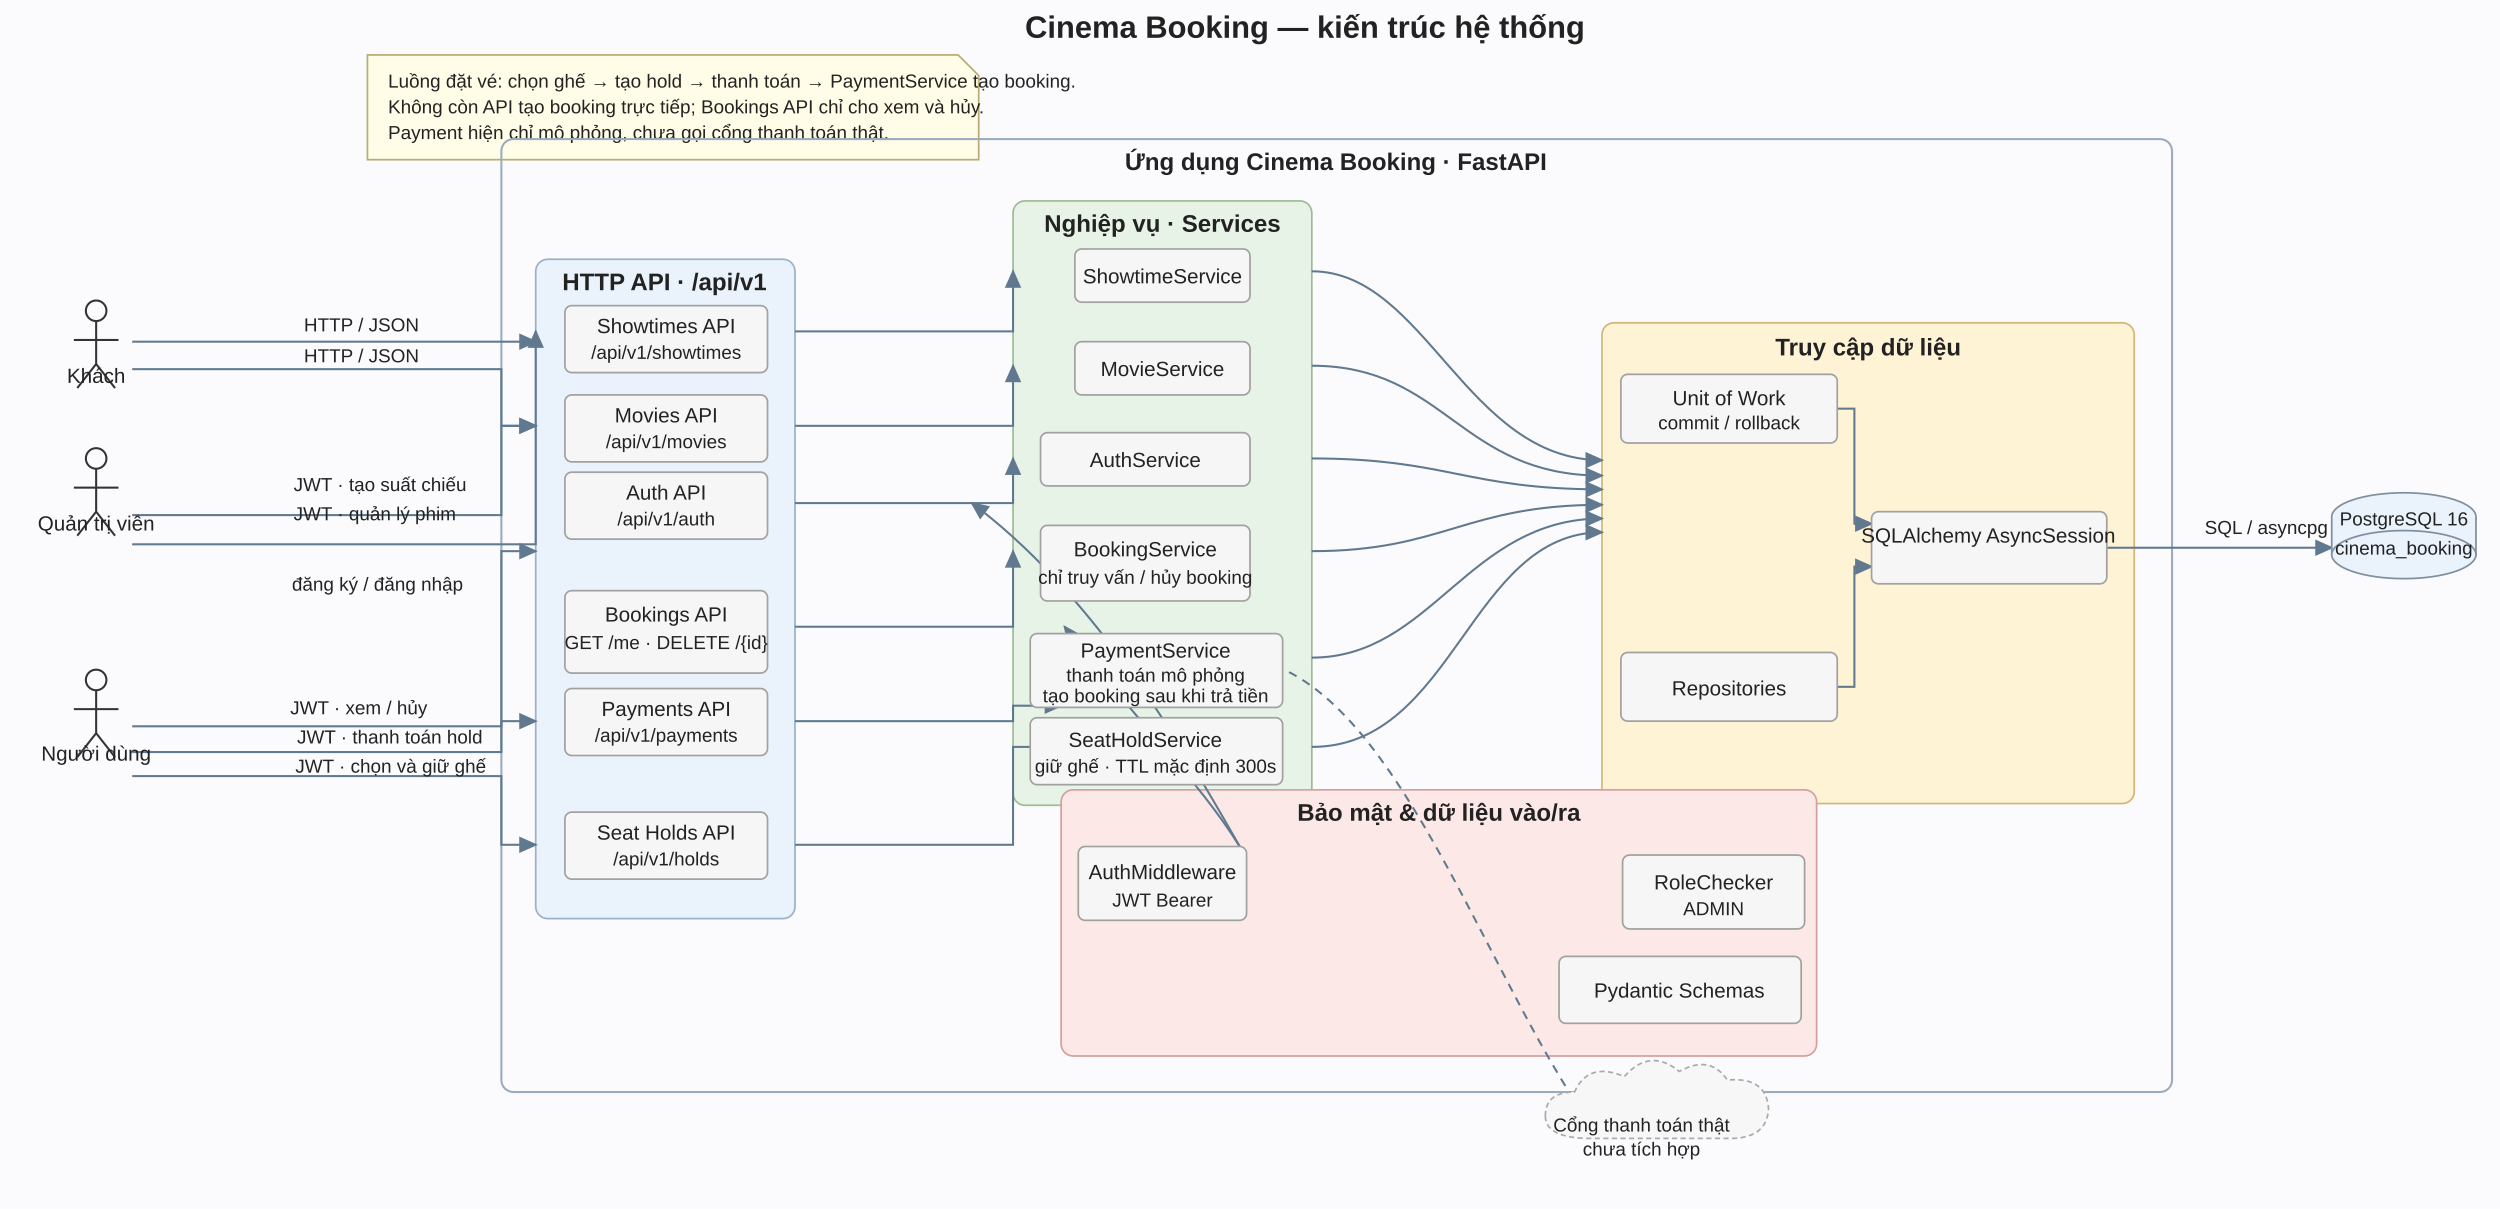
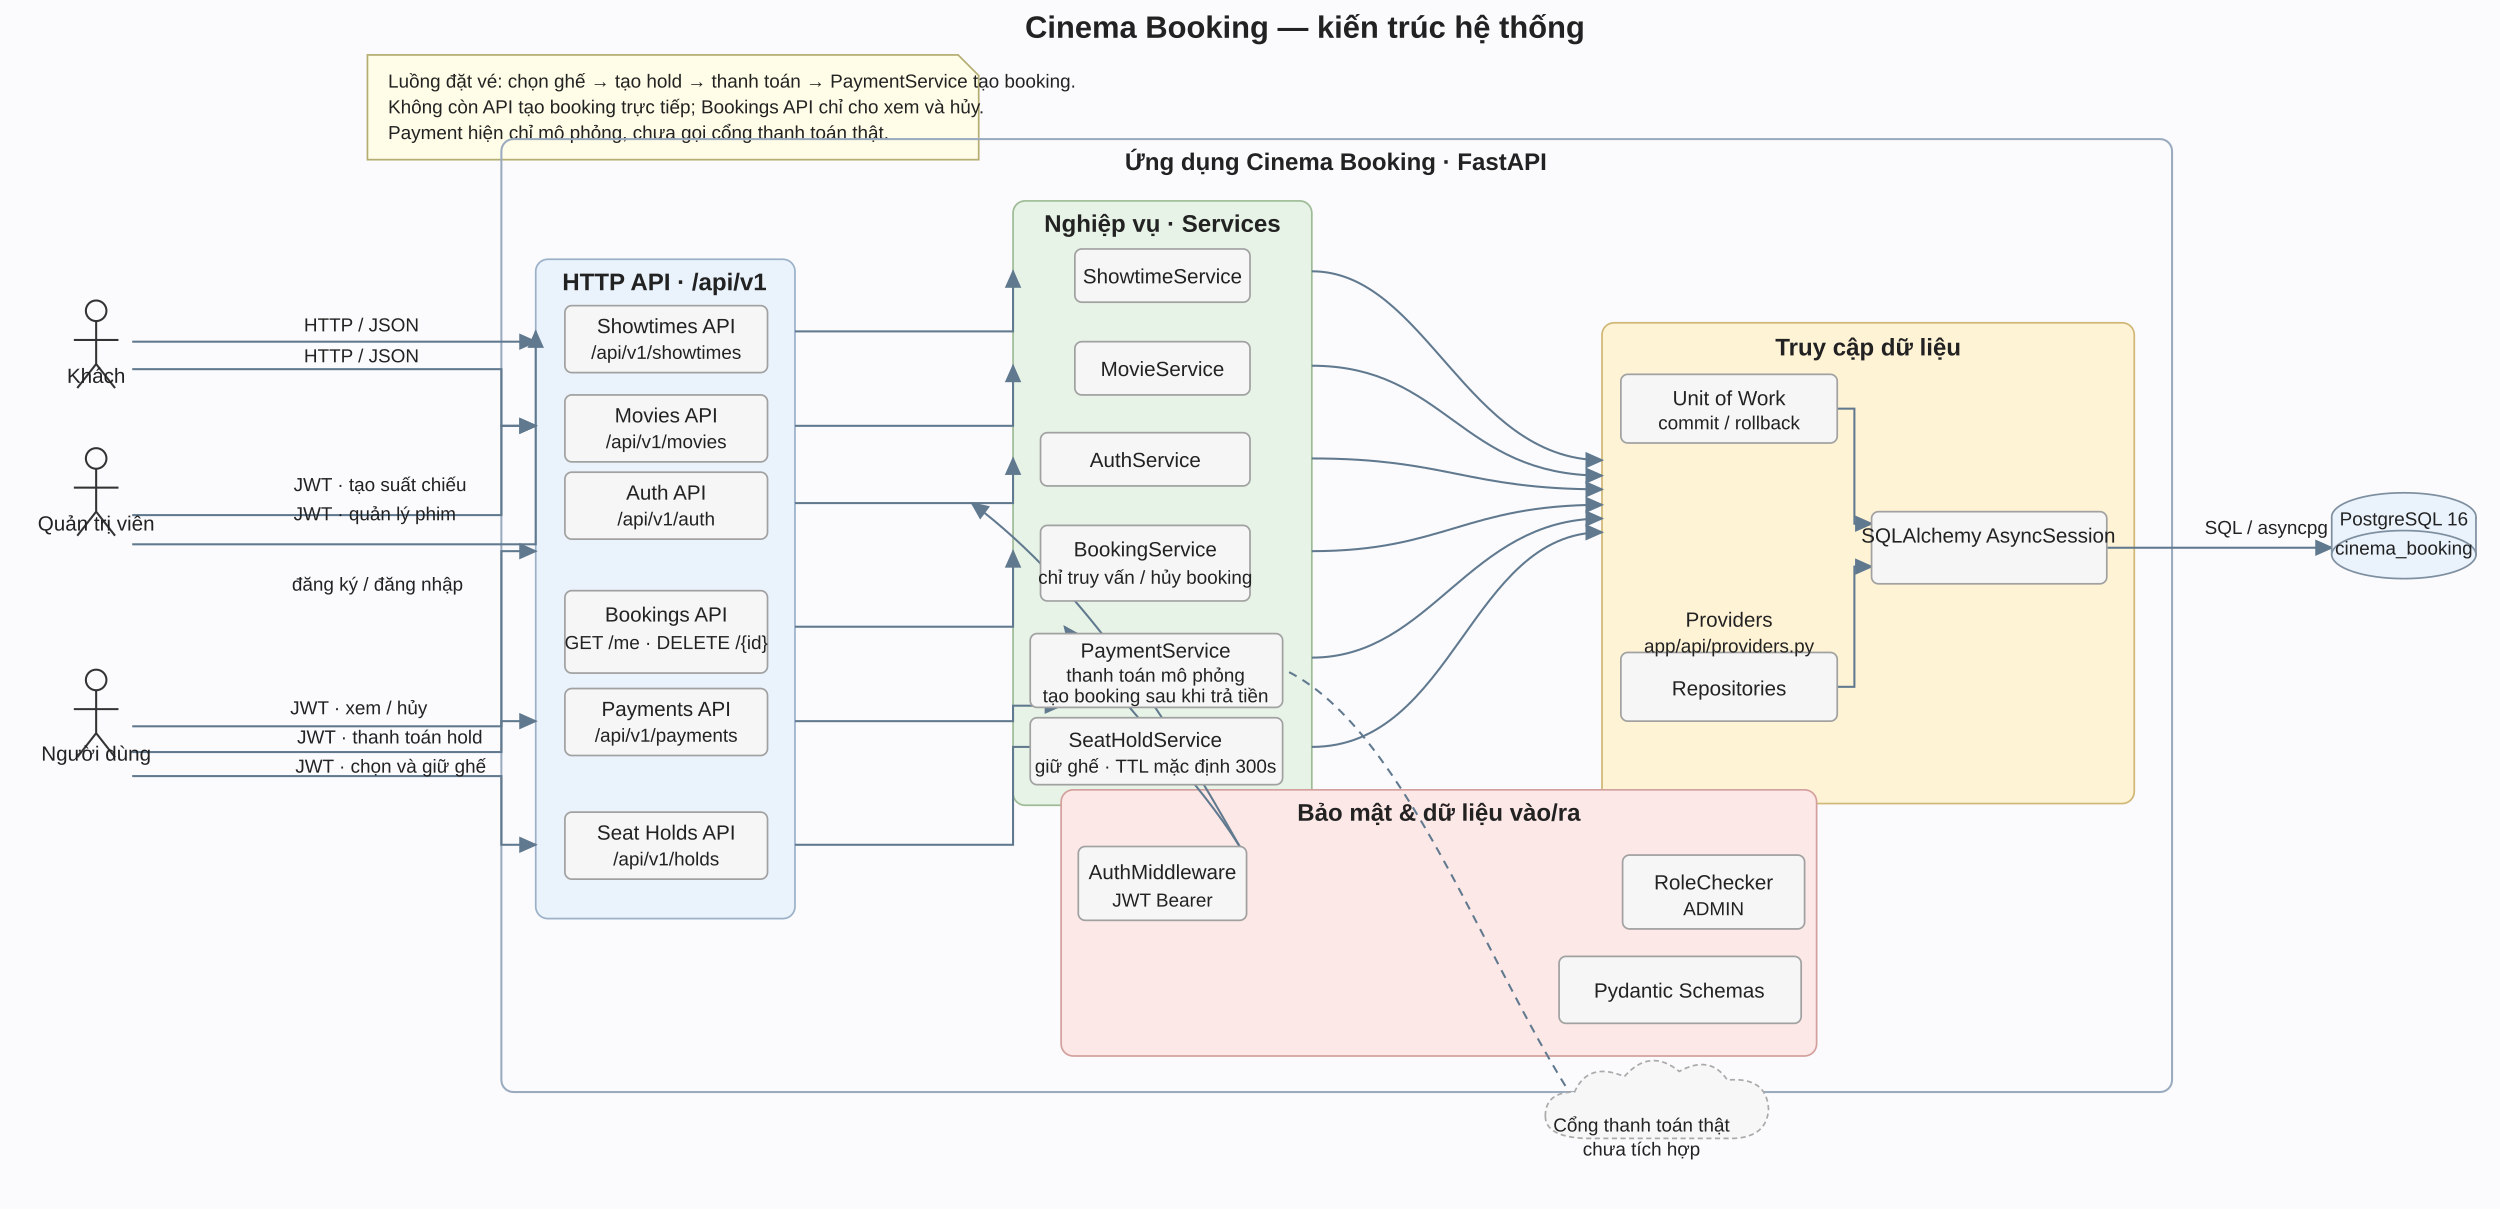
<svg xmlns="http://www.w3.org/2000/svg" width="1456" height="704" viewBox="0 0 1456 704" role="img" aria-labelledby="title desc">
  <defs>
    <marker id="arrow" markerWidth="9" markerHeight="8" refX="8" refY="4" orient="auto">
      <path d="M0 0L9 4L0 8z" fill="#60798f" />
    </marker>
    <style>
      text{font-family:Arial,sans-serif;fill:#222;font-size:12px}.title{font-size:18px;font-weight:bold}.group{font-size:14px;font-weight:bold}.box{fill:#f6f6f6;stroke:#a1a1a1;stroke-width:1}.api{fill:#eaf2fb;stroke:#9bb1c8}.service{fill:#e7f3e6;stroke:#9dbb96}.security{fill:#fce8e6;stroke:#d4a09d}.data{fill:#fff3d6;stroke:#d0b776}.edge{fill:none;stroke:#60798f;stroke-width:1.2;marker-end:url(#arrow)}.dash{stroke-dasharray:5 4}.note{fill:#fffde7;stroke:#b5ad73;stroke-width:1}.small{font-size:11px}.actor{font-size:12px;text-anchor:middle}
    </style>
  </defs>
  <rect width="1456" height="704" fill="#fbfbfd" />
  <text x="760" y="22" class="title" text-anchor="middle">Cinema Booking — kiến trúc hệ thống</text>
  <path class="note" d="M214 32h344l12 12v49H214z" />
  <text x="226" y="51" class="small">
    <tspan x="226">Luồng đặt vé: chọn ghế → tạo hold → thanh toán → PaymentService tạo booking.</tspan>
    <tspan x="226" dy="15">Không còn API tạo booking trực tiếp; Bookings API chỉ cho xem và hủy.</tspan>
    <tspan x="226" dy="15">Payment hiện chỉ mô phỏng, chưa gọi cổng thanh toán thật.</tspan>
  </text>
  <rect x="292" y="81" width="973" height="555" rx="7" fill="none" stroke="#9aabc0" stroke-width="1.2" />
  <text x="778" y="99" class="group" text-anchor="middle">Ứng dụng Cinema Booking · FastAPI</text>
  <rect x="312" y="151" width="151" height="384" rx="7" class="api" />
  <text x="387" y="169" class="group" text-anchor="middle">HTTP API · /api/v1</text>
  <rect x="590" y="117" width="174" height="352" rx="7" class="service" />
  <text x="677" y="135" class="group" text-anchor="middle">Nghiệp vụ · Services</text>
  <rect x="933" y="188" width="310" height="280" rx="7" class="data" />
  <text x="1088" y="207" class="group" text-anchor="middle">Truy cập dữ liệu</text>
  <rect x="618" y="460" width="440" height="155" rx="7" class="security" />
  <text x="838" y="478" class="group" text-anchor="middle">Bảo mật &amp; dữ liệu vào/ra</text>
  <g class="edge">
    <path d="M77 199H312" />
    <path d="M77 215H292V248H312" />
    <path d="M77 300H292V248H312" />
    <path d="M77 317H312V193" />
    <path d="M77 423H292V321H312" />
    <path d="M77 438H292V420H312" />
    <path d="M77 452H292V492H312" />
    <path d="M463 193H590V158" />
    <path d="M463 248H590V213" />
    <path d="M463 293H590V267" />
    <path d="M463 365H590V321" />
    <path d="M463 420H590V411H618" />
    <path d="M463 492H590V435H618" />
    <path d="M764 158C830 158 854 268 933 268" />
    <path d="M764 213C842 213 850 277 933 277" />
    <path d="M764 267C843 267 854 285 933 285" />
    <path d="M764 321C841 321 853 294 933 294" />
    <path d="M764 383C834 383 855 302 933 302" />
    <path d="M764 435C847 435 856 310 933 310" />
    <path d="M1070 238H1080V305H1090" />
    <path d="M1070 400H1080V330H1090" />
    <path d="M1227 319H1358" />
    <path d="M734 385C817 406 868 578 931 661" class="dash" />
    <path d="M722 493C697 453 664 423 620 365" />
    <path d="M722 493C683 424 633 343 566 293" />
  </g>
  <g class="box">
    <rect x="329" y="178" width="118" height="39" rx="4" />
    <rect x="329" y="230" width="118" height="39" rx="4" />
    <rect x="329" y="275" width="118" height="39" rx="4" />
    <rect x="329" y="344" width="118" height="48" rx="4" />
    <rect x="329" y="401" width="118" height="39" rx="4" />
    <rect x="329" y="473" width="118" height="39" rx="4" />
    <rect x="626" y="145" width="102" height="31" rx="4" />
    <rect x="626" y="199" width="102" height="31" rx="4" />
    <rect x="606" y="252" width="122" height="31" rx="4" />
    <rect x="606" y="306" width="122" height="44" rx="4" />
    <rect x="600" y="369" width="147" height="43" rx="4" />
    <rect x="600" y="418" width="147" height="39" rx="4" />
    <rect x="944" y="218" width="126" height="40" rx="4" />
    <rect x="1090" y="298" width="137" height="42" rx="4" />
    <rect x="944" y="380" width="126" height="40" rx="4" />
    <rect x="628" y="493" width="98" height="43" rx="4" />
    <rect x="945" y="498" width="106" height="43" rx="4" />
    <rect x="908" y="557" width="141" height="39" rx="4" />
  </g>
  <g text-anchor="middle">
    <text x="388" y="194">Showtimes API</text>
    <text x="388" y="209" class="small">/api/v1/showtimes</text>
    <text x="388" y="246">Movies API</text>
    <text x="388" y="261" class="small">/api/v1/movies</text>
    <text x="388" y="291">Auth API</text>
    <text x="388" y="306" class="small">/api/v1/auth</text>
    <text x="388" y="362">Bookings API</text>
    <text x="388" y="378" class="small">GET /me · DELETE /{id}</text>
    <text x="388" y="417">Payments API</text>
    <text x="388" y="432" class="small">/api/v1/payments</text>
    <text x="388" y="489">Seat Holds API</text>
    <text x="388" y="504" class="small">/api/v1/holds</text>
    <text x="677" y="165">ShowtimeService</text>
    <text x="677" y="219">MovieService</text>
    <text x="667" y="272">AuthService</text>
    <text x="667" y="324">BookingService</text>
    <text x="667" y="340" class="small">chỉ truy vấn / hủy booking</text>
    <text x="673" y="383">PaymentService</text>
    <text x="673" y="397" class="small">thanh toán mô phỏng</text>
    <text x="673" y="409" class="small">tạo booking sau khi trả tiền</text>
    <text x="667" y="435">SeatHoldService</text>
    <text x="673" y="450" class="small">giữ ghế · TTL mặc định 300s</text>
    <text x="1007" y="236">Unit of Work</text>
    <text x="1007" y="250" class="small">commit / rollback</text>
+     <text x="1007" y="365">Providers</text>
+     <text x="1007" y="380" class="small">app/api/providers.py</text>
    <text x="1158" y="316">SQLAlchemy AsyncSession</text>
    <text x="1007" y="405">Repositories</text>
    <text x="677" y="512">AuthMiddleware</text>
    <text x="677" y="528" class="small">JWT Bearer</text>
    <text x="998" y="518">RoleChecker</text>
    <text x="998" y="533" class="small">ADMIN</text>
    <text x="978" y="581">Pydantic Schemas</text>
  </g>
  <g stroke="#333" fill="none" stroke-width="1.2">
    <circle cx="56" cy="181" r="6" />
    <path d="M56 187v25m-13-14h26m-13 14-11 14m11-14 11 14" />
    <circle cx="56" cy="267" r="6" />
    <path d="M56 273v25m-13-14h26m-13 14-11 14m11-14 11 14" />
    <circle cx="56" cy="396" r="6" />
    <path d="M56 402v25m-13-14h26m-13 14-11 14m11-14 11 14" />
  </g>
  <text x="56" y="223" class="actor">Khách</text>
  <text x="56" y="309" class="actor">Quản trị viên</text>
  <text x="56" y="443" class="actor">Người dùng</text>
  <text x="177" y="193" class="small">HTTP / JSON</text>
  <text x="177" y="211" class="small">HTTP / JSON</text>
  <text x="171" y="286" class="small">JWT · tạo suất chiếu</text>
  <text x="171" y="303" class="small">JWT · quản lý phim</text>
  <text x="170" y="344" class="small">đăng ký / đăng nhập</text>
  <text x="169" y="416" class="small">JWT · xem / hủy</text>
  <text x="173" y="433" class="small">JWT · thanh toán hold</text>
  <text x="172" y="450" class="small">JWT · chọn và giữ ghế</text>
  <ellipse cx="1400" cy="301" rx="42" ry="14" fill="#eaf2fb" stroke="#7e8fa0" />
  <path d="M1358 301v22c0 8 84 8 84 0v-22" fill="#eaf2fb" stroke="#7e8fa0" />
  <ellipse cx="1400" cy="323" rx="42" ry="14" fill="#eaf2fb" stroke="#7e8fa0" />
  <text x="1400" y="306" text-anchor="middle" class="small">PostgreSQL 16</text>
  <text x="1400" y="323" text-anchor="middle" class="small">cinema_booking</text>
  <text x="1284" y="311" class="small">SQL / asyncpg</text>
  <path d="M900 650q0-14 17-14q8-18 29-9q15-17 32-3q18-10 28 5q23-2 24 17q-1 16-20 17h-87q-23-1-23-13z" fill="#f7f7f7" stroke="#aaa" stroke-dasharray="3 2" />
  <text x="956" y="659" text-anchor="middle" class="small">Cổng thanh toán thật</text>
  <text x="956" y="673" text-anchor="middle" class="small">chưa tích hợp</text>
</svg>
